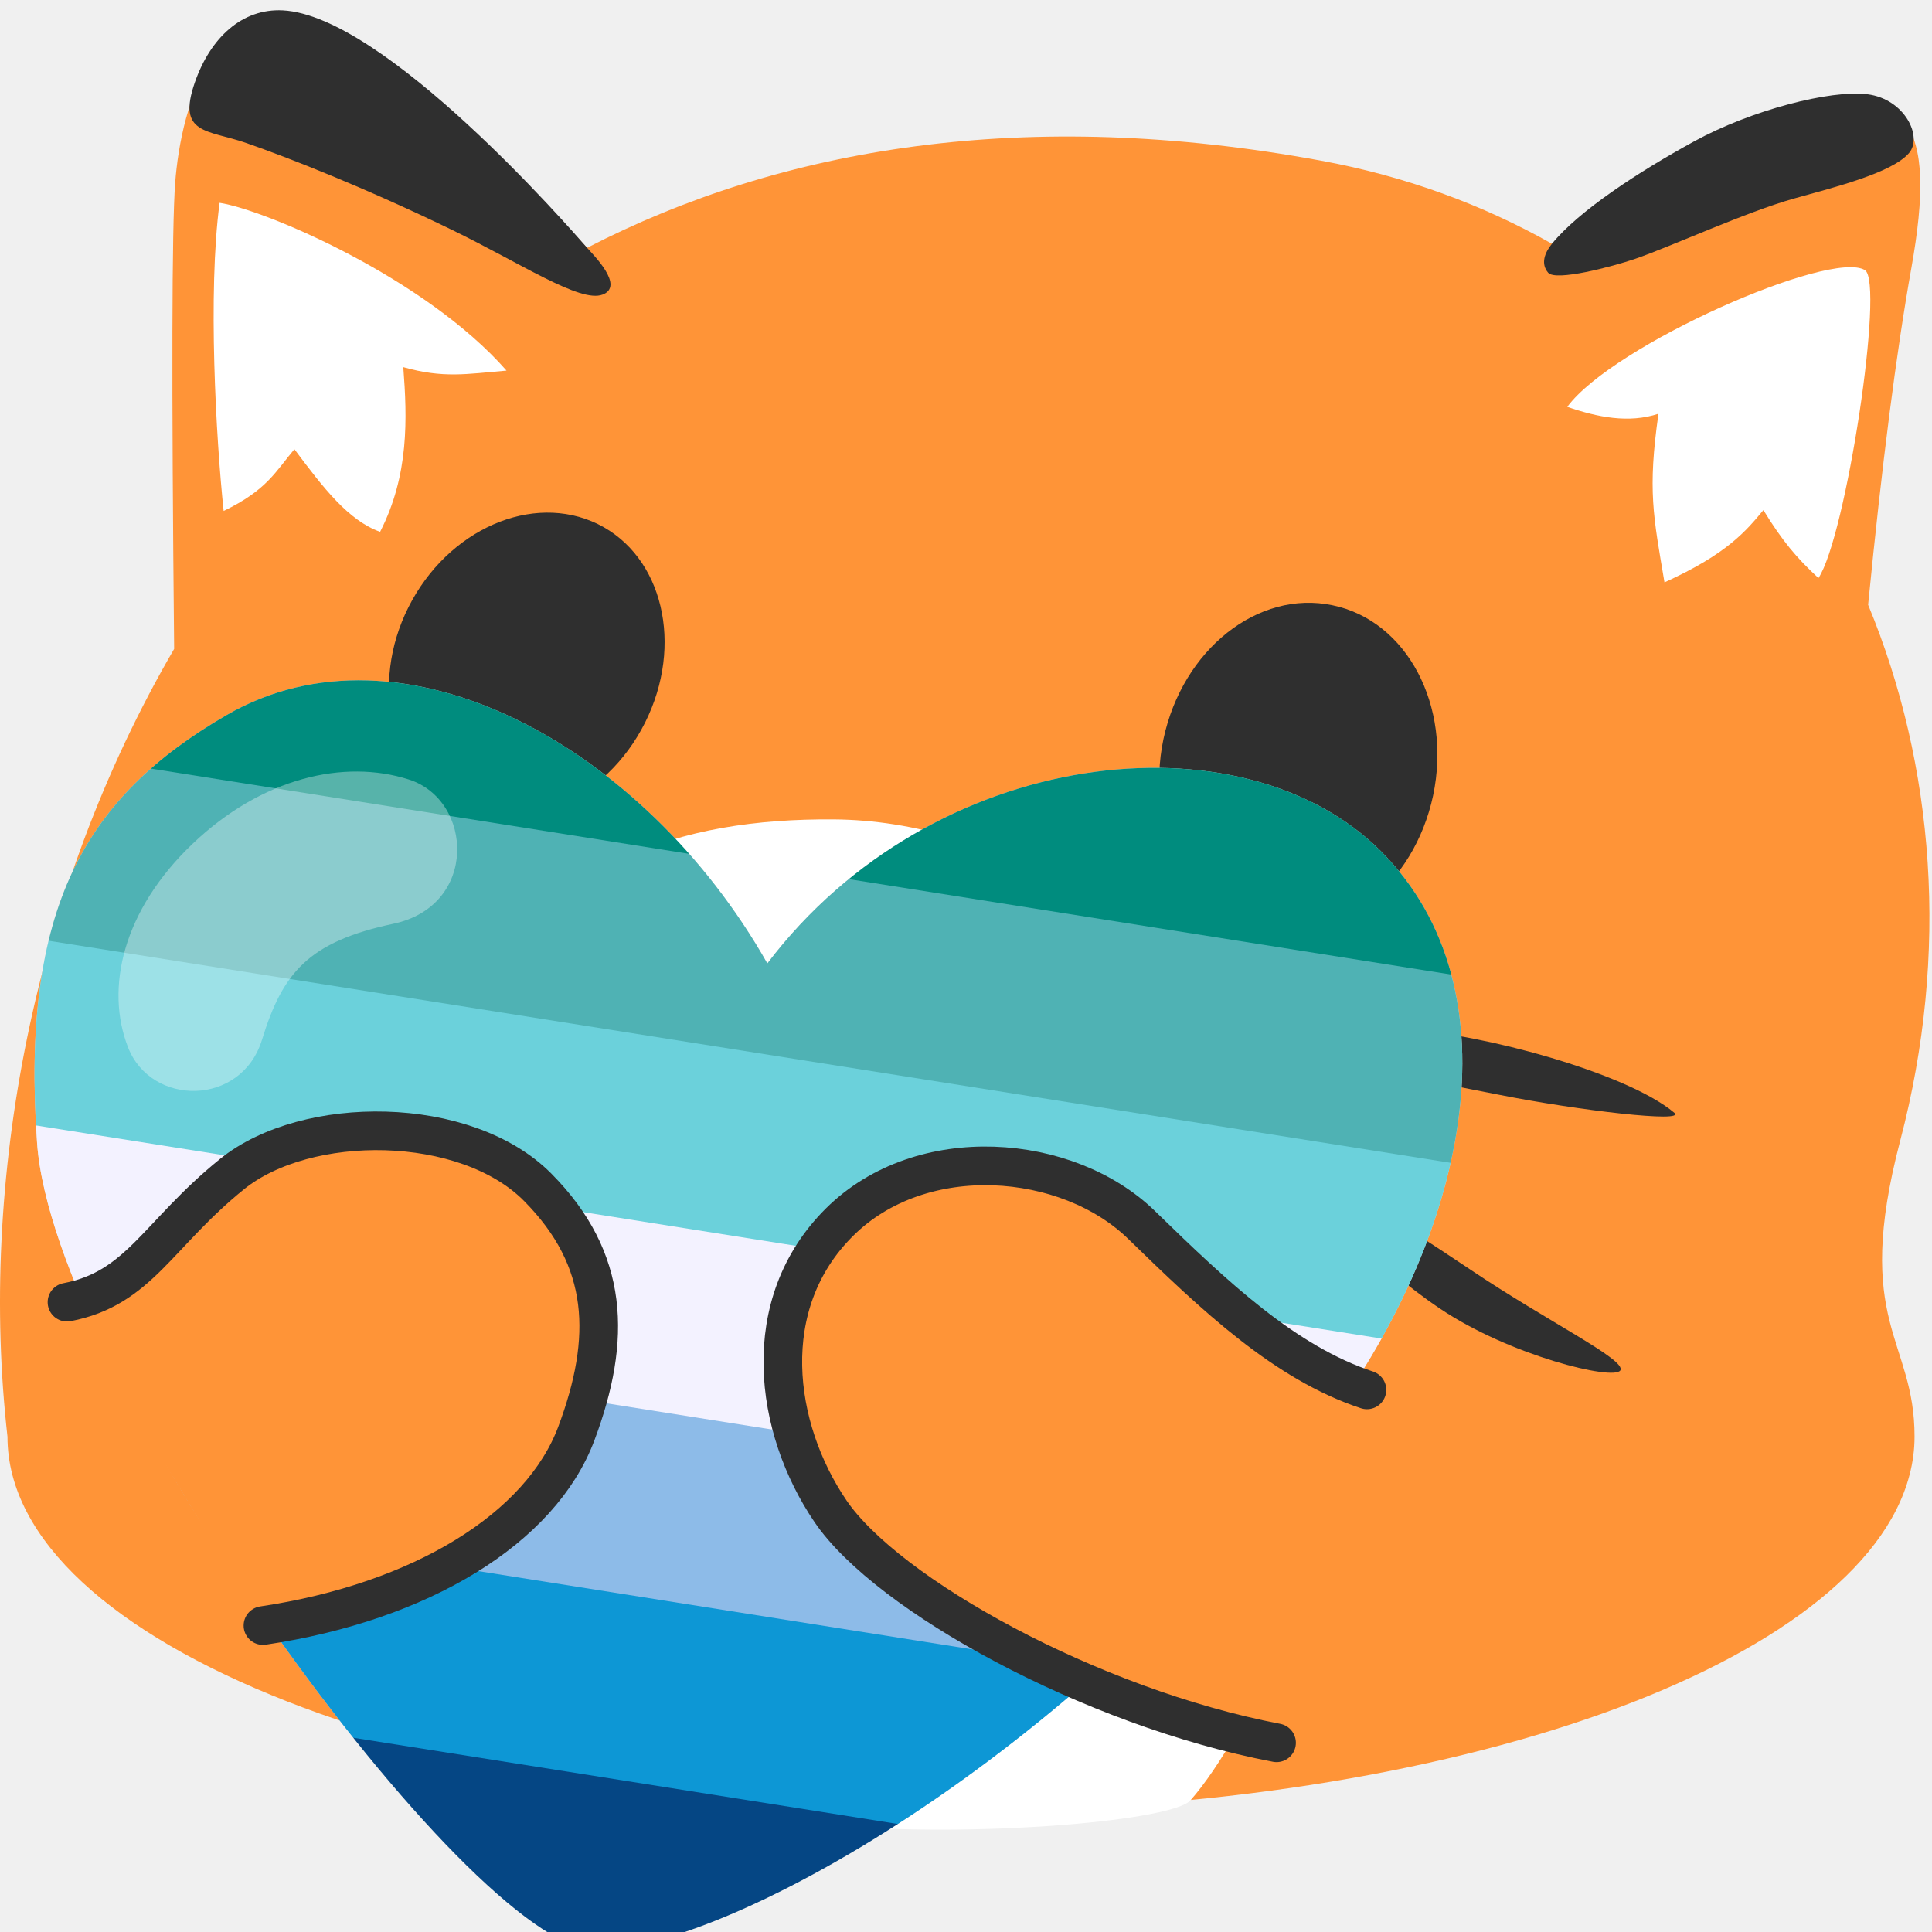
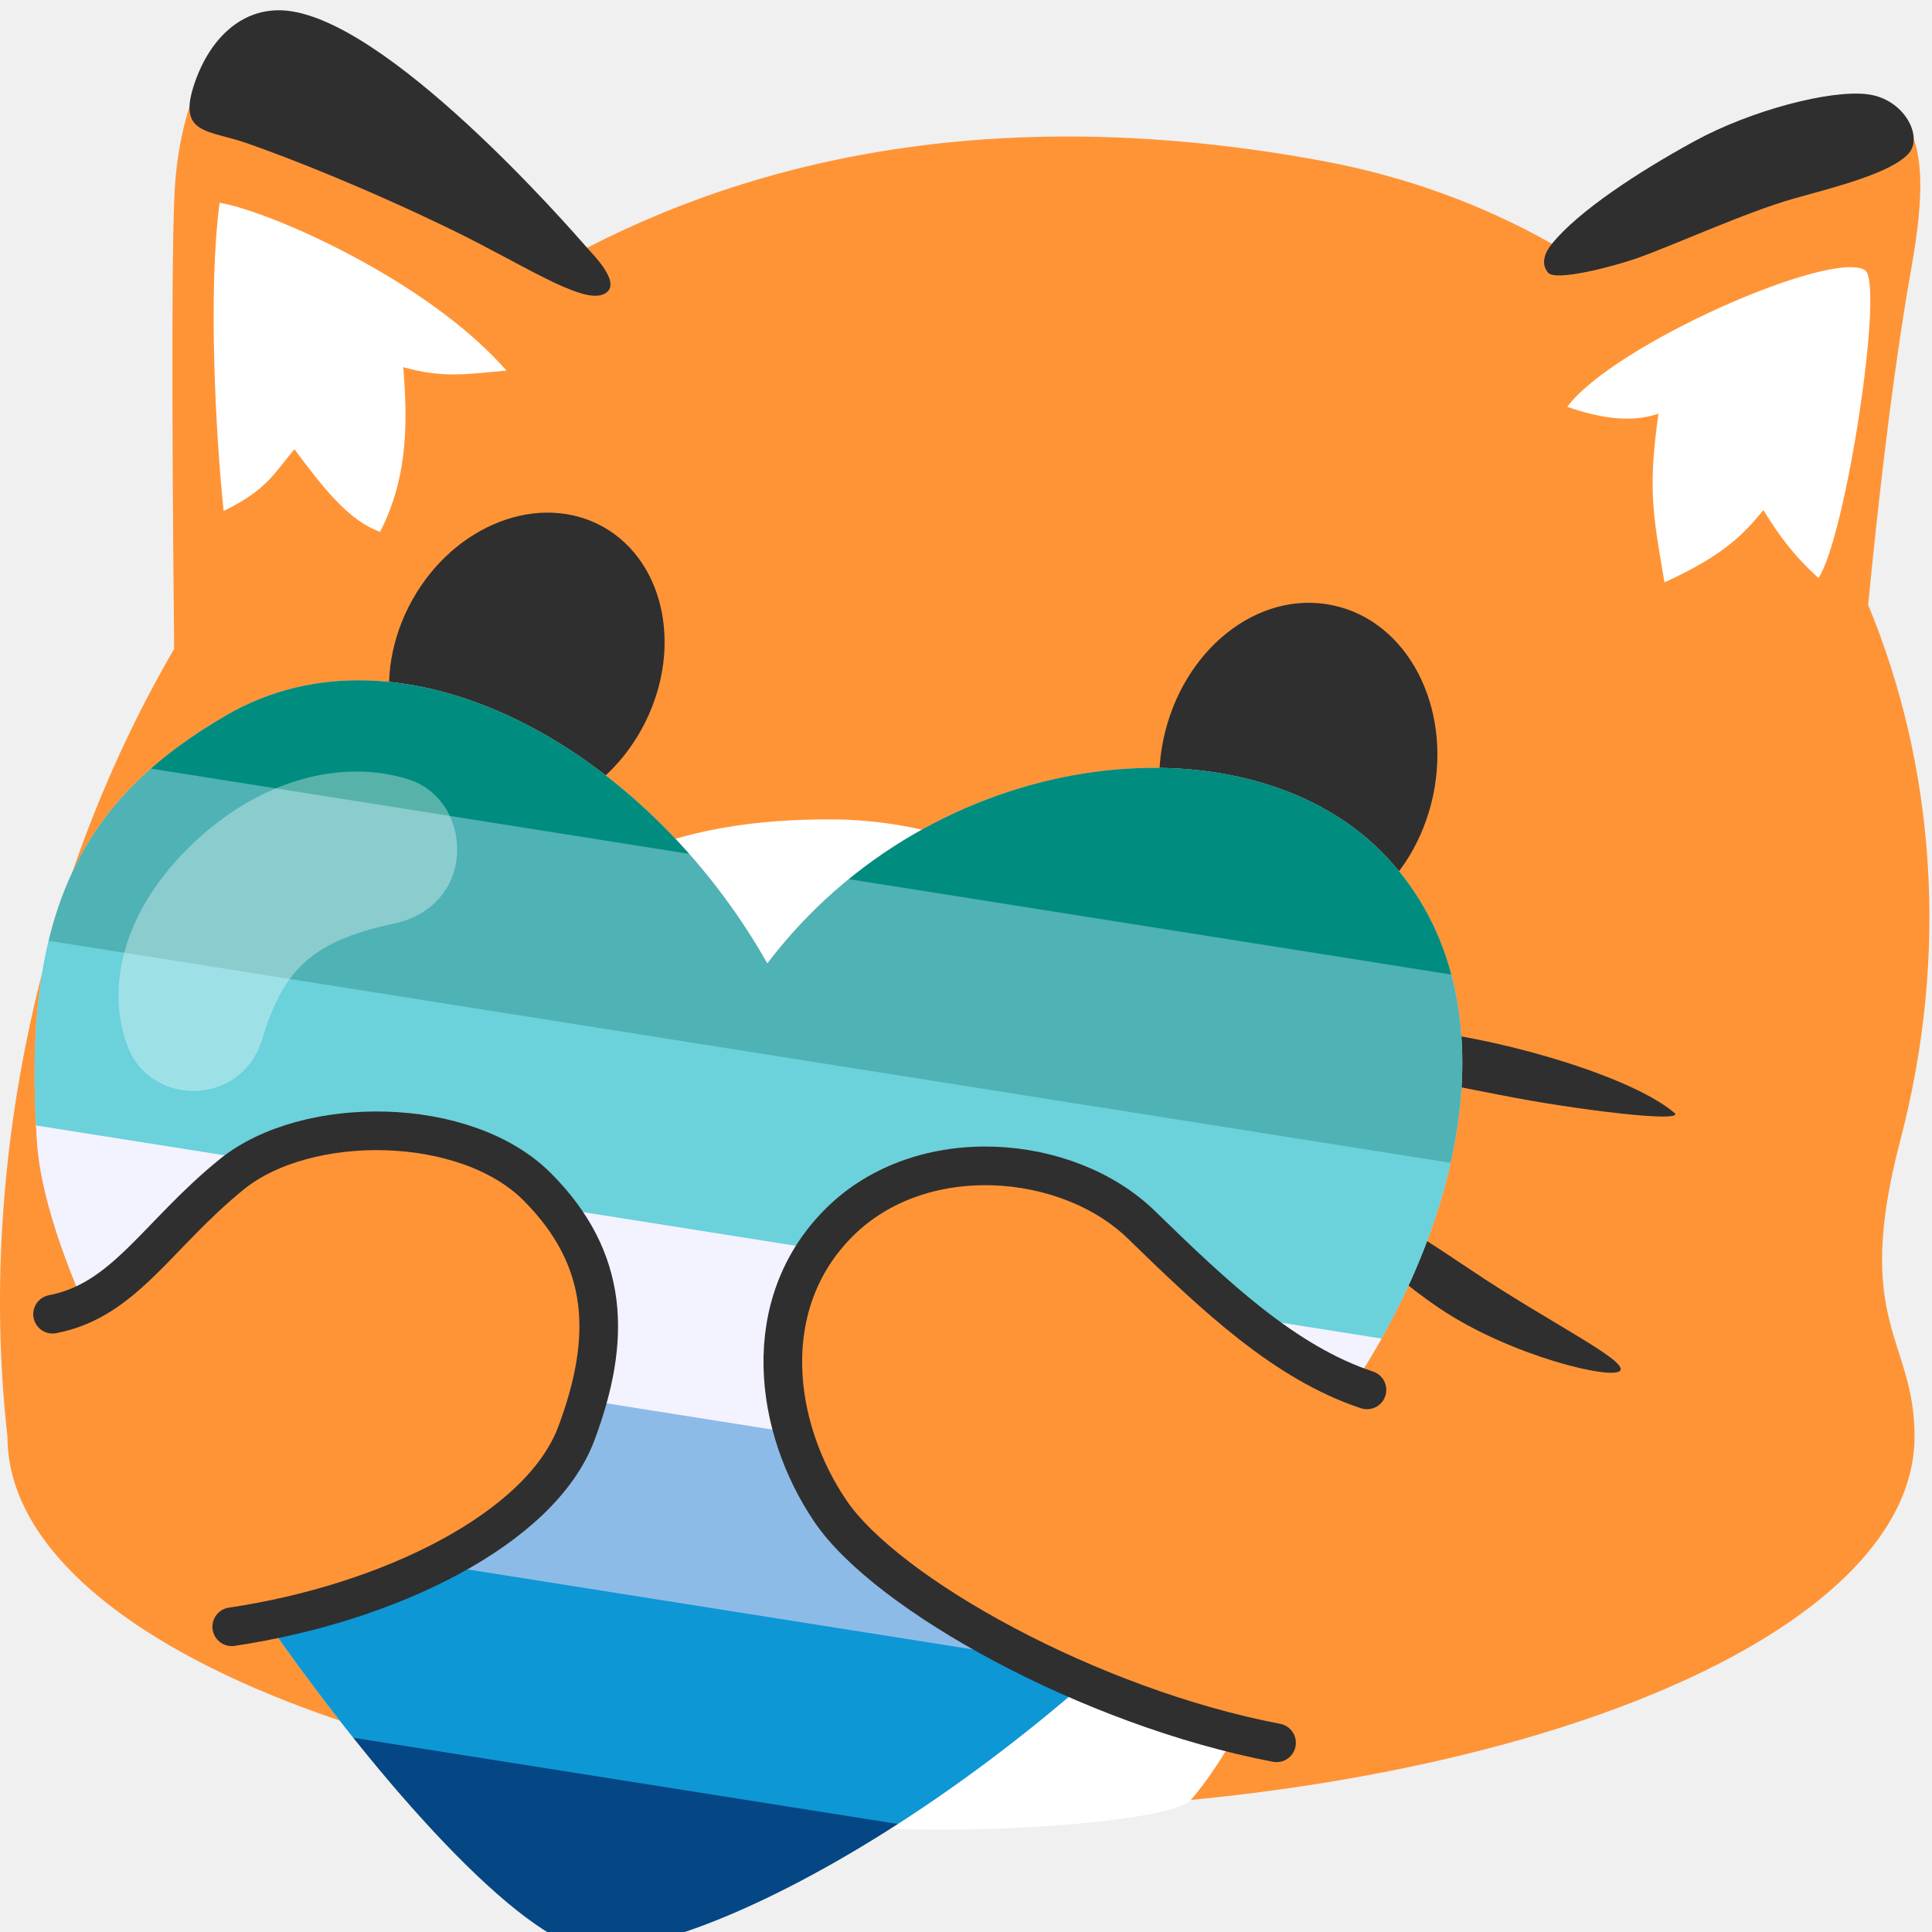
<svg xmlns="http://www.w3.org/2000/svg" width="128px" height="128px" viewBox="0 0 750 750" style="shape-rendering: geometricPrecision">
  <g id="foxcat-male-heart-homosexual">
    <g id="foxcatblob" transform="translate(0,8.508816)" fill="none">
      <g id="Body">
        <path id="body" fill="#ff9437" d="M227.907,87.691 C303.535,48.64 398.331,32.785 512.805,53.856 C545.561,59.865 575.596,70.937 602.463,86.121 C630.355,64.247 659.534,48.037 690,37.491 C742,19.491 752,39.491 742,95.491 C736.144,128.284 730.546,171.877 725.204,226.273 C751.04,288.613 756.818,361.338 737.696,434.165 C718.989,505.308 743.284,511.074 743.226,549.205 C743.226,554.207 742.578,559.15 741.284,564.034 C722.342,637.236 564.748,694.491 373.093,694.491 C168.614,694.491 2.902,629.41 2.902,549.205 C-8.3,450.296 12.857,337.343 67.602,243.405 C66.574,140.127 66.707,79.822 68,62.491 C70.162,33.524 84,-23.509 137,10.491 C169.904,31.599 200.206,57.333 227.907,87.691 Z" />
        <path id="stomach-floof" fill="white" d="m 130.764,508.453 c 14.299,6.367 21.31,11.98 32.57,26.136 -13.297,-33.305 -14.393,-89.969 13.681,-144.854 32.913,-64.345 87.574,-80.551 146.506,-80.15 62.914,0.428 128.613,39.441 152.426,104.493 24.409,66.679 20.551,124.35 -0.489,142.28 21.226,-5.446 25.183,-7.569 38.938,-8.014 2.894,46.543 -29.825,116.329 -52.21,141.991 -6.785,7.779 -78.321,14.257 -134.308,10.153 -55.987,-4.103 -156.123,-20.307 -161.521,-30.73 -27.187,-52.497 -31.142,-104.123 -35.594,-161.305 z" />
        <path id="ear-floof-right" fill="white" d="m 86.821,189.842 c -2.952,-27.83 -6.196,-84.866 -1.572,-119.62 17.738,2.73 79.763,29.115 111.38,65.136 -15.75,1.353 -24.507,3.039 -40.071,-1.336 1.527,19.895 2.275,41.883 -9.003,63.919 -12.299,-4.394 -22.025,-17.019 -33.268,-32.068 -7.346,8.682 -10.584,15.833 -27.467,23.969 z" />
        <path id="ear-floof-left" fill="white" d="m 608.417,149.437 c 17.698,-24.043 102.243,-61.188 115.539,-53.095 7.68,4.675 -7.346,103.518 -18.032,119.546 -8.348,-7.68 -14.025,-14.359 -21.371,-26.38 -6.679,8.014 -14.025,17.03 -38.402,28.05 -4.341,-25.712 -6.578,-35.686 -2.337,-65.45 -11.539,3.824 -23.709,1.336 -35.396,-2.671 z" />
        <path id="ear-contour-right" fill="#2f2f2f" d="m 75.639,23.485 c -7.058,20.313 4.963,18.308 19.906,23.5 16.509,5.736 45.949,17.284 79.498,33.544 27.215,13.19 50.146,28.648 58.873,25.324 8.727,-3.324 -3.66,-15.471 -6.01,-18.162 C 220.881,79.646 149.297,-2.467 109.773,-4.484 94.005,-5.288 81.681,6.097 75.639,23.485 Z" />
        <path id="ear-contour-left" fill="#2f2f2f" d="m 600.991,97.362 c 2.929,3.431 24.868,-2.333 33.884,-5.427 13.65,-4.683 43.157,-18.233 61.621,-23.394 15.205,-4.25 37.864,-9.849 44.556,-17.605 5.516,-6.394 -1.717,-21.053 -16.119,-22.859 -14.402,-1.805 -45.166,6.196 -67.21,18.255 -22.043,12.059 -44.972,27.148 -55.26,39.789 -2.905,3.569 -4.401,7.81 -1.472,11.241 z" />
      </g>
      <g id="eyes" transform="translate(33,190.4912)">
        <path id="left-eye" d="m 523.331,109.834 c -7.4,34.708 -36.728,57.983 -65.513,51.959 -28.989,-6.093 -46.436,-39.157 -39.172,-73.865 7.4,-34.776 36.728,-58.051 65.649,-51.959 28.853,5.956 46.368,38.952 39.036,73.865 z" style="fill:#2f2f2f" />
        <path id="right-eye" d="M 125.552,36.727 C 140.801,6.428 173.708,-7.921 199.056,4.426 224.338,16.839 232.565,51.342 217.382,81.574 202.2,111.806 169.36,126.222 144.012,113.809 118.73,101.395 110.437,66.825 125.552,36.727 Z" style="fill:#2f2f2f" />
      </g>
      <g id="whiskers" transform="translate(33,190.4912)">
        <g transform="translate(0.391648,152.6595)" style="fill:#2f2f2f">
          <path id="Right-bottom-wisker" d="m 483.608,112.341 c 2.536,-3.92 24.188,8.94 54,29 29.812,20.06 60.606,34.972 58,39 -2.606,4.028 -42.805,-5.701 -70,-24 -27.195,-18.299 -44.536,-40.08 -42,-44 z" />
          <path id="Right-top-wisker" d="m 491.608,57.341 c -2,-6 -2,-10 23,-9 25,1 83,16 102,32 4.699,3.957 -37.129,-0.875 -68,-7 -30.871,-6.125 -55,-10 -57,-16 z" />
          <path id="Left-bottom-wisker" d="m 117.608,60.341 c -19,21 -52,36 -84,53 -32,17 -49.439,8.263 -14,-13 35.439,-21.263 84,-43 98,-40 z" />
          <path id="Left-top-wisker" d="M 122.608,0.341 C 69.608,-1.659 15.608,5.341 6.608,16.341 c 0,3.438 103,3 116,0 13,-3 8.636,-15.674 0,-16 z" />
        </g>
      </g>
      <g id="mouth" transform="translate(33,190.4912)">
        <path d="m 196,176 c 13.333,47.333 23,71.333 29,72 6,0.667 26.667,-18 62,-56 27.333,46 43.667,71.333 49,76 5.333,4.667 28,-15.667 68,-61" style="stroke:#2f2f2f;stroke-width:30;stroke-linecap:round;stroke-linejoin:round" />
      </g>
      <g>
        <g transform="translate(13 255)">
          <defs>
            <path d="M523.079 66.934c54.087 54.088 33.802 149.947-23.638 225.507C403 420 266 495 217.379 493.369c-48.621-1.631-209.603-222.173-215.99-313.27C-5 89 20 46 74.858 14.147 142.991-25.411 237 26 284.876 110.508 349 26 468.99 12.847 523.079 66.934z" id="a" />
          </defs>
          <mask id="b" fill="#fff">
            <use href="#a" />
          </mask>
          <use fill="#D8D8D8" href="#a" />
          <g mask="url(#b)">
            <path stroke="#979797" fill="#054684" d="M-122.687-63.759L704.008 67.177l-78.53 495.82-826.695-130.936z" />
            <path fill="#0D97D5" d="M-134.3 6.37L693.381 137.46l-56.206 354.874-827.683-131.092z" />
            <path fill="#8DBBE8" d="M-145.599 77.705l827.683 131.092-33.727 212.94-827.682-131.092z" />
            <path stroke="#979797" fill="#008C7E" d="M-122.687-63.759L704.008 67.177l-22.34 141.048-826.695-130.936z" />
            <path fill="#4FB2B4" d="M-134.3 6.37L693.381 137.46l-22.496 142.036-827.683-131.092z" />
            <path fill="#6BD1DB" d="M-145.599 77.705l827.683 131.092-22.396 141.4-827.682-131.093z" />
            <path fill="#F3F2FF" d="M-156.797 148.405l827.683 131.092-11.246 71.005-827.683-131.092z" />
          </g>
        </g>
        <path d="M74.715 319.095c-27.016 25.776-34 56-25 79s44 23 52-3 18-38 51-45 31-48 6-56-56.985-.776-84 25z" fill-opacity=".34" fill="#FFF" />
      </g>
      <g>
-         <path id="right-arm" fill="#ff9437" stroke="#2f2f2f" stroke-width="15" stroke-linecap="round" stroke-linejoin="round" d="m 26,497 c 28,-5.333 35.081,-26.258 64,-49.667 28.919,-23.409 90.773,-23.093 118.676,5.004 27.903,28.098 28.852,58.816 15.051,95.66 -13.801,36.844 -60.285,65.408 -121.648,74.534" />
+         <path id="right-arm" fill="#ff9437" stroke="#2f2f2f" stroke-width="15" stroke-linecap="round" stroke-linejoin="round" d="m 20.407,501.661 c 28,-5.333 40.674,-30.919 69.593,-54.329 28.919,-23.409 90.773,-23.093 118.676,5.004 27.903,28.098 28.852,58.816 15.051,95.66 -13.801,36.844 -72.404,65.874 -133.767,75" />
        <path id="left-arm" fill="#ff9437" stroke="#2f2f2f" stroke-width="15" stroke-linecap="round" stroke-linejoin="round" d="m 530.651,531.043 c -31.778,-10.528 -58.849,-36.117 -87.498,-64.032 -28.649,-27.915 -85.442,-32.761 -117.343,-0.997 -31.901,31.764 -25.384,79.793 -3.422,112.119 21.962,32.326 100.915,76.118 173.169,89.911" />
      </g>
    </g>
  </g>
</svg>
